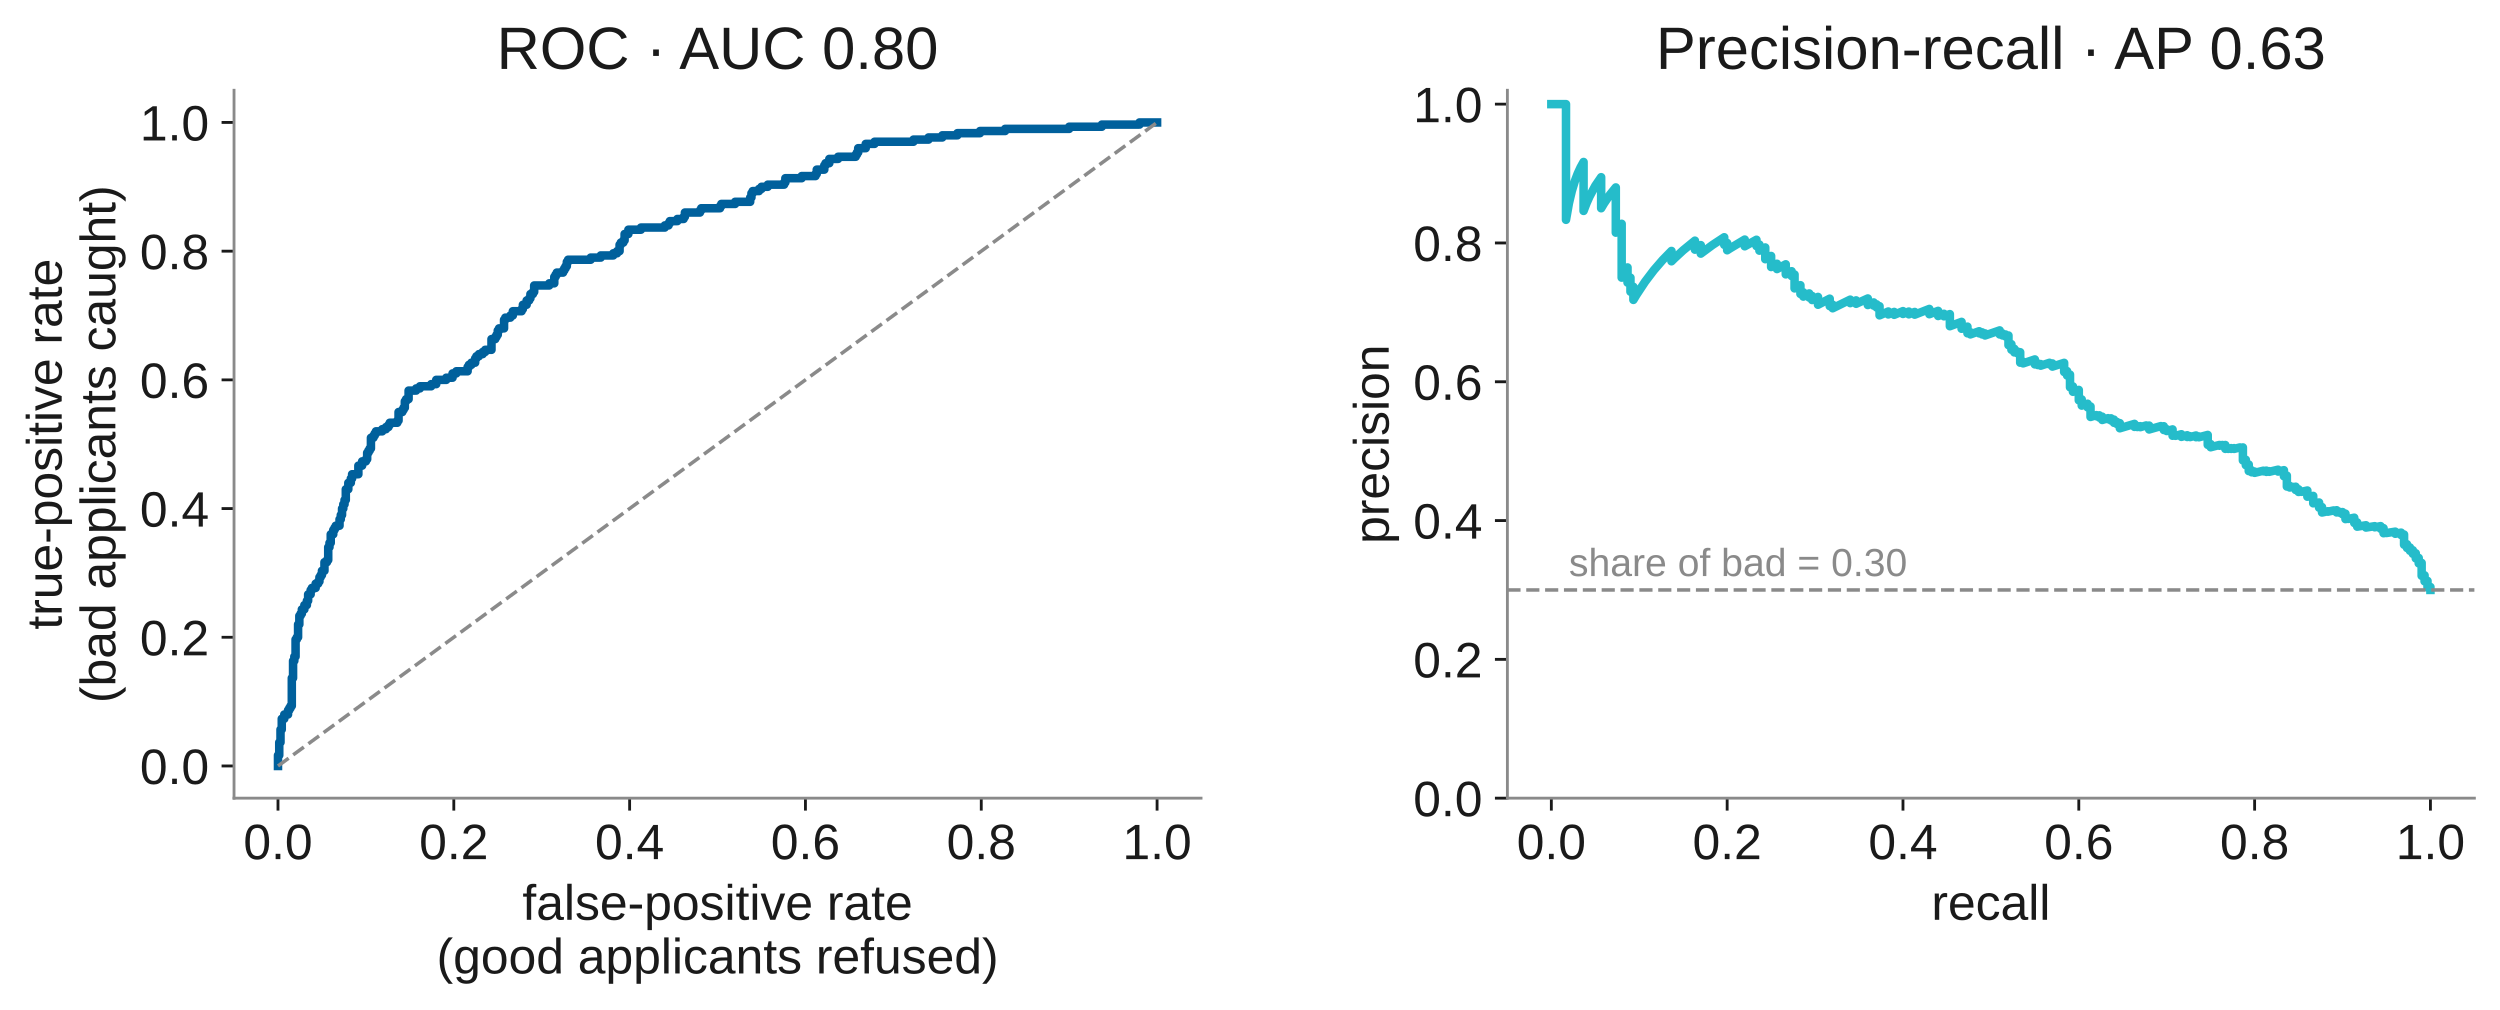
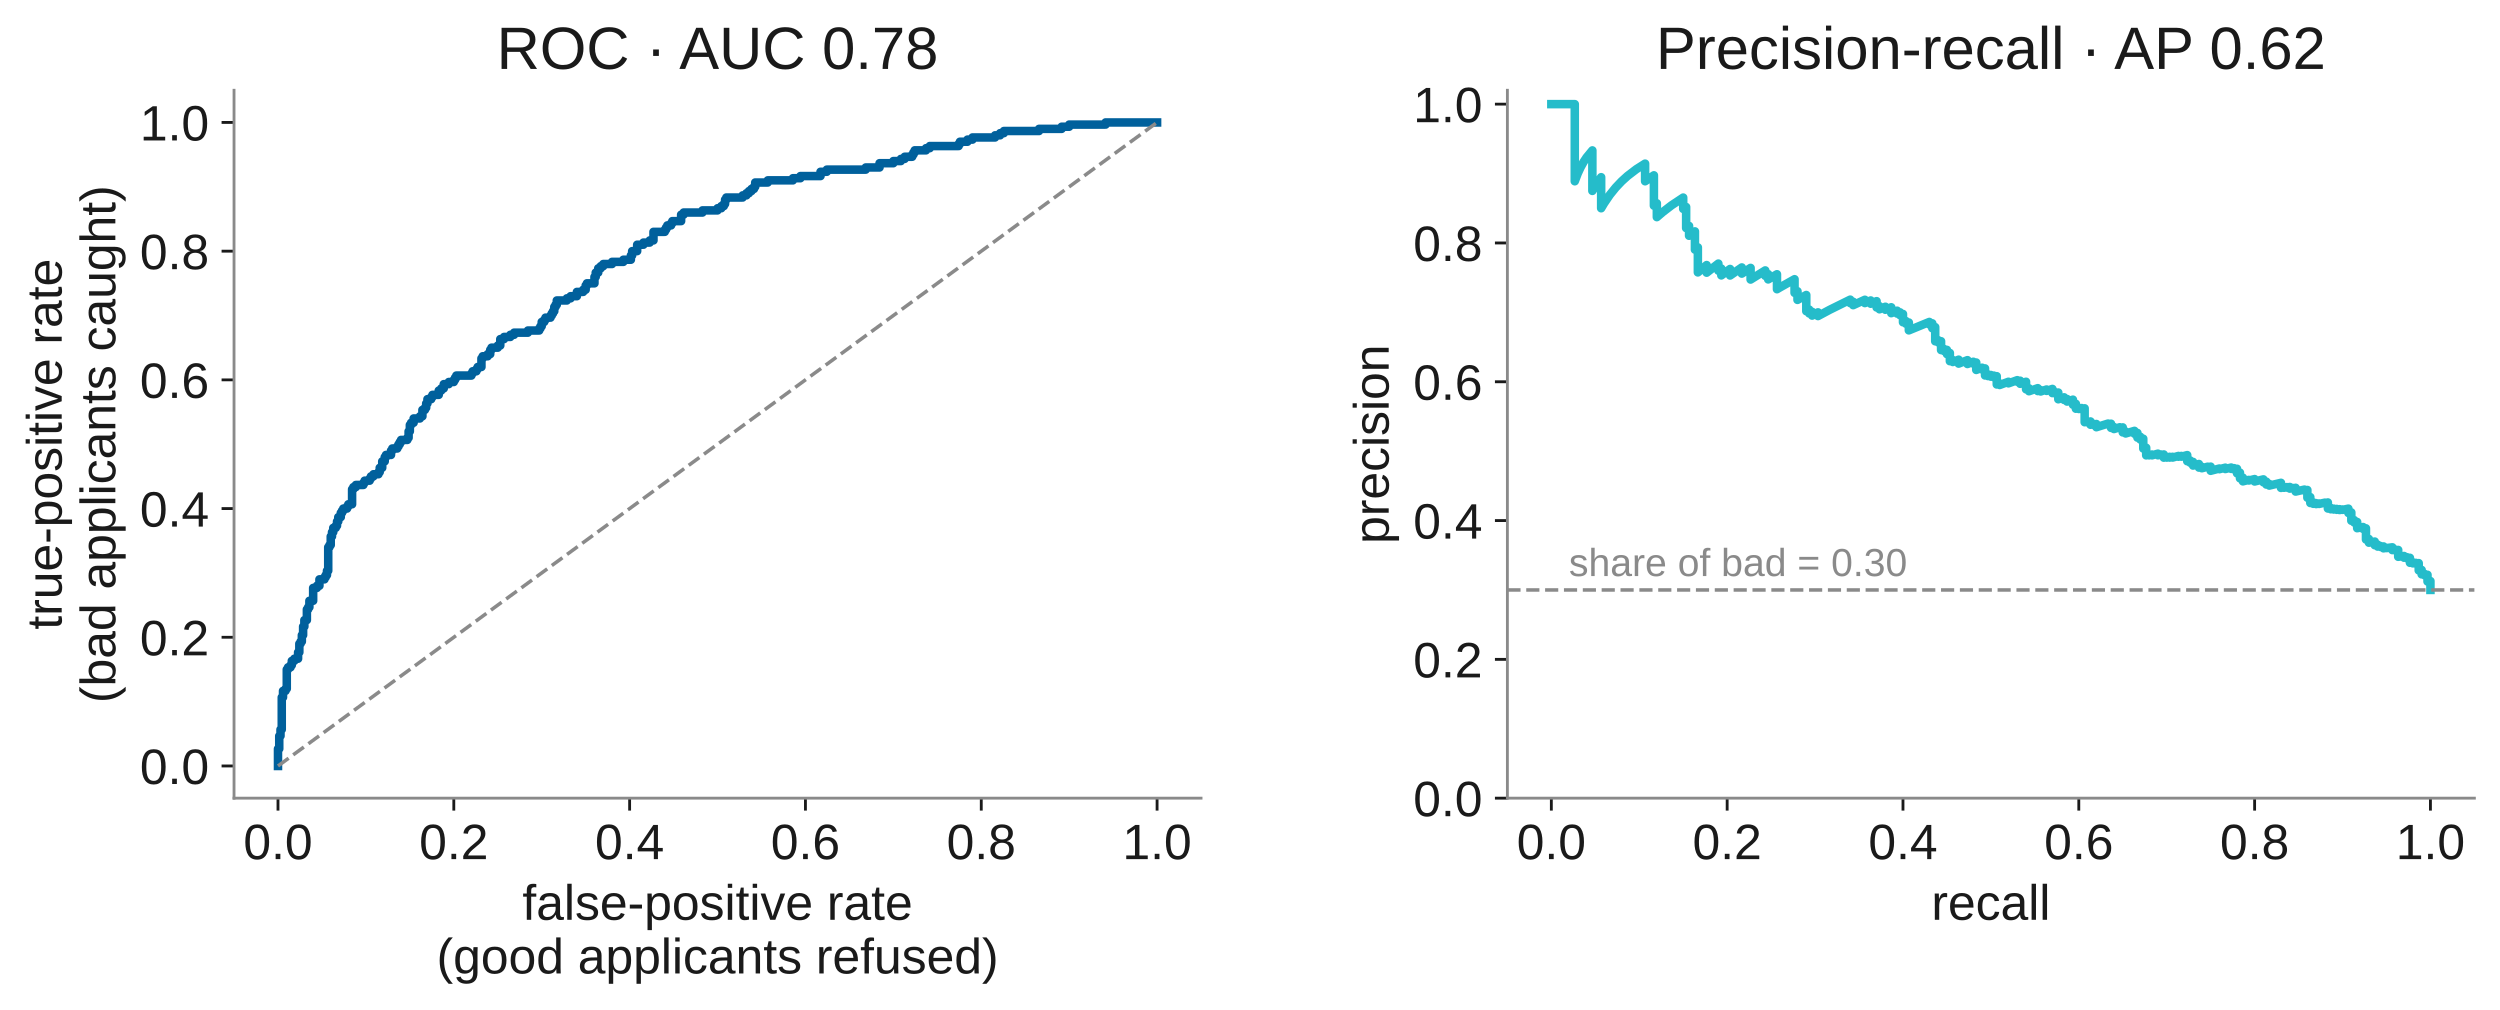
<svg xmlns="http://www.w3.org/2000/svg" xmlns:xlink="http://www.w3.org/1999/xlink" width="702.79pt" height="283.756pt" viewBox="0 0 702.79 283.756" version="1.1">
  <defs>
    <style type="text/css">*{stroke-linejoin: round; stroke-linecap: butt}</style>
  </defs>
  <g id="figure_1">
    <g id="patch_1">
      <path d="M 0 283.756  L 702.79 283.756  L 702.79 0  L 0 0  L 0 283.756  z " style="fill: none" />
    </g>
    <g id="axes_1">
      <g id="patch_2">
        <path d="M 65.79 224.375  L 337.63 224.375  L 337.63 25.375  L 65.79 25.375  L 65.79 224.375  z " style="fill: none" />
      </g>
      <g id="matplotlib.axis_1">
        <g id="xtick_1">
          <g id="line2d_1">
            <defs>
-               <path id="md80d0d4feb" d="M 0 0  L 0 3.5  " style="stroke: #1a1a1a; stroke-width: 0.8" />
+               <path id="m5f976fdb41" d="M 0 0  L 0 3.5  " style="stroke: #1a1a1a; stroke-width: 0.8" />
            </defs>
            <g>
-               <use xlink:href="#md80d0d4feb" x="78.147" y="224.375" style="fill: #1a1a1a; stroke: #1a1a1a; stroke-width: 0.8" />
+               <use xlink:href="#m5f976fdb41" x="78.147" y="224.375" style="fill: #1a1a1a; stroke: #1a1a1a; stroke-width: 0.8" />
            </g>
          </g>
          <g id="text_1">
            <text style="fill: #1a1a1a; font: 14px 'Arimo', 'Liberation Sans', 'Arial', 'DejaVu Sans', sans-serif; text-anchor: middle" x="78.147" y="241.52" transform="rotate(-0 78.14674 241.5204)">0.0</text>
          </g>
        </g>
        <g id="xtick_2">
          <g id="line2d_2">
            <g>
-               <use xlink:href="#md80d0d4feb" x="127.572" y="224.375" style="fill: #1a1a1a; stroke: #1a1a1a; stroke-width: 0.8" />
+               <use xlink:href="#m5f976fdb41" x="127.572" y="224.375" style="fill: #1a1a1a; stroke: #1a1a1a; stroke-width: 0.8" />
            </g>
          </g>
          <g id="text_2">
            <text style="fill: #1a1a1a; font: 14px 'Arimo', 'Liberation Sans', 'Arial', 'DejaVu Sans', sans-serif; text-anchor: middle" x="127.572" y="241.52" transform="rotate(-0 127.5722 241.5204)">0.2</text>
          </g>
        </g>
        <g id="xtick_3">
          <g id="line2d_3">
            <g>
-               <use xlink:href="#md80d0d4feb" x="176.998" y="224.375" style="fill: #1a1a1a; stroke: #1a1a1a; stroke-width: 0.8" />
+               <use xlink:href="#m5f976fdb41" x="176.998" y="224.375" style="fill: #1a1a1a; stroke: #1a1a1a; stroke-width: 0.8" />
            </g>
          </g>
          <g id="text_3">
            <text style="fill: #1a1a1a; font: 14px 'Arimo', 'Liberation Sans', 'Arial', 'DejaVu Sans', sans-serif; text-anchor: middle" x="176.998" y="241.52" transform="rotate(-0 176.9976 241.5204)">0.4</text>
          </g>
        </g>
        <g id="xtick_4">
          <g id="line2d_4">
            <g>
-               <use xlink:href="#md80d0d4feb" x="226.423" y="224.375" style="fill: #1a1a1a; stroke: #1a1a1a; stroke-width: 0.8" />
+               <use xlink:href="#m5f976fdb41" x="226.423" y="224.375" style="fill: #1a1a1a; stroke: #1a1a1a; stroke-width: 0.8" />
            </g>
          </g>
          <g id="text_4">
            <text style="fill: #1a1a1a; font: 14px 'Arimo', 'Liberation Sans', 'Arial', 'DejaVu Sans', sans-serif; text-anchor: middle" x="226.423" y="241.52" transform="rotate(-0 226.4231 241.5204)">0.6</text>
          </g>
        </g>
        <g id="xtick_5">
          <g id="line2d_5">
            <g>
-               <use xlink:href="#md80d0d4feb" x="275.849" y="224.375" style="fill: #1a1a1a; stroke: #1a1a1a; stroke-width: 0.8" />
+               <use xlink:href="#m5f976fdb41" x="275.849" y="224.375" style="fill: #1a1a1a; stroke: #1a1a1a; stroke-width: 0.8" />
            </g>
          </g>
          <g id="text_5">
            <text style="fill: #1a1a1a; font: 14px 'Arimo', 'Liberation Sans', 'Arial', 'DejaVu Sans', sans-serif; text-anchor: middle" x="275.849" y="241.52" transform="rotate(-0 275.8486 241.5204)">0.8</text>
          </g>
        </g>
        <g id="xtick_6">
          <g id="line2d_6">
            <g>
-               <use xlink:href="#md80d0d4feb" x="325.274" y="224.375" style="fill: #1a1a1a; stroke: #1a1a1a; stroke-width: 0.8" />
+               <use xlink:href="#m5f976fdb41" x="325.274" y="224.375" style="fill: #1a1a1a; stroke: #1a1a1a; stroke-width: 0.8" />
            </g>
          </g>
          <g id="text_6">
            <text style="fill: #1a1a1a; font: 14px 'Arimo', 'Liberation Sans', 'Arial', 'DejaVu Sans', sans-serif; text-anchor: middle" x="325.274" y="241.52" transform="rotate(-0 325.274 241.5204)">1.0</text>
          </g>
        </g>
        <g id="text_7">
          <text style="fill: #1a1a1a; font: 14px 'Arimo', 'Liberation Sans', 'Arial', 'DejaVu Sans', sans-serif" transform="translate(146.8555 258.571)">false-positive rate</text>
          <text style="fill: #1a1a1a; font: 14px 'Arimo', 'Liberation Sans', 'Arial', 'DejaVu Sans', sans-serif" transform="translate(122.7241 273.6508)">(good applicants refused)</text>
        </g>
      </g>
      <g id="matplotlib.axis_2">
        <g id="ytick_1">
          <g id="line2d_7">
            <defs>
-               <path id="ma7554ce405" d="M 0 0  L -3.5 0  " style="stroke: #1a1a1a; stroke-width: 0.8" />
+               <path id="m6bce57f4d6" d="M 0 0  L -3.5 0  " style="stroke: #1a1a1a; stroke-width: 0.8" />
            </defs>
            <g>
-               <use xlink:href="#ma7554ce405" x="65.79" y="215.329" style="fill: #1a1a1a; stroke: #1a1a1a; stroke-width: 0.8" />
+               <use xlink:href="#m6bce57f4d6" x="65.79" y="215.329" style="fill: #1a1a1a; stroke: #1a1a1a; stroke-width: 0.8" />
            </g>
          </g>
          <g id="text_8">
            <text style="fill: #1a1a1a; font: 14px 'Arimo', 'Liberation Sans', 'Arial', 'DejaVu Sans', sans-serif; text-anchor: end" x="58.79" y="220.402" transform="rotate(-0 58.79037 220.4021)">0.0</text>
          </g>
        </g>
        <g id="ytick_2">
          <g id="line2d_8">
            <g>
-               <use xlink:href="#ma7554ce405" x="65.79" y="179.147" style="fill: #1a1a1a; stroke: #1a1a1a; stroke-width: 0.8" />
+               <use xlink:href="#m6bce57f4d6" x="65.79" y="179.147" style="fill: #1a1a1a; stroke: #1a1a1a; stroke-width: 0.8" />
            </g>
          </g>
          <g id="text_9">
            <text style="fill: #1a1a1a; font: 14px 'Arimo', 'Liberation Sans', 'Arial', 'DejaVu Sans', sans-serif; text-anchor: end" x="58.79" y="184.22" transform="rotate(-0 58.79037 184.2203)">0.2</text>
          </g>
        </g>
        <g id="ytick_3">
          <g id="line2d_9">
            <g>
-               <use xlink:href="#ma7554ce405" x="65.79" y="142.966" style="fill: #1a1a1a; stroke: #1a1a1a; stroke-width: 0.8" />
+               <use xlink:href="#m6bce57f4d6" x="65.79" y="142.966" style="fill: #1a1a1a; stroke: #1a1a1a; stroke-width: 0.8" />
            </g>
          </g>
          <g id="text_10">
            <text style="fill: #1a1a1a; font: 14px 'Arimo', 'Liberation Sans', 'Arial', 'DejaVu Sans', sans-serif; text-anchor: end" x="58.79" y="148.038" transform="rotate(-0 58.79037 148.0385)">0.4</text>
          </g>
        </g>
        <g id="ytick_4">
          <g id="line2d_10">
            <g>
-               <use xlink:href="#ma7554ce405" x="65.79" y="106.784" style="fill: #1a1a1a; stroke: #1a1a1a; stroke-width: 0.8" />
+               <use xlink:href="#m6bce57f4d6" x="65.79" y="106.784" style="fill: #1a1a1a; stroke: #1a1a1a; stroke-width: 0.8" />
            </g>
          </g>
          <g id="text_11">
            <text style="fill: #1a1a1a; font: 14px 'Arimo', 'Liberation Sans', 'Arial', 'DejaVu Sans', sans-serif; text-anchor: end" x="58.79" y="111.857" transform="rotate(-0 58.79037 111.8567)">0.6</text>
          </g>
        </g>
        <g id="ytick_5">
          <g id="line2d_11">
            <g>
-               <use xlink:href="#ma7554ce405" x="65.79" y="70.602" style="fill: #1a1a1a; stroke: #1a1a1a; stroke-width: 0.8" />
+               <use xlink:href="#m6bce57f4d6" x="65.79" y="70.602" style="fill: #1a1a1a; stroke: #1a1a1a; stroke-width: 0.8" />
            </g>
          </g>
          <g id="text_12">
            <text style="fill: #1a1a1a; font: 14px 'Arimo', 'Liberation Sans', 'Arial', 'DejaVu Sans', sans-serif; text-anchor: end" x="58.79" y="75.675" transform="rotate(-0 58.79037 75.67484)">0.8</text>
          </g>
        </g>
        <g id="ytick_6">
          <g id="line2d_12">
            <g>
-               <use xlink:href="#ma7554ce405" x="65.79" y="34.42" style="fill: #1a1a1a; stroke: #1a1a1a; stroke-width: 0.8" />
+               <use xlink:href="#m6bce57f4d6" x="65.79" y="34.42" style="fill: #1a1a1a; stroke: #1a1a1a; stroke-width: 0.8" />
            </g>
          </g>
          <g id="text_13">
            <text style="fill: #1a1a1a; font: 14px 'Arimo', 'Liberation Sans', 'Arial', 'DejaVu Sans', sans-serif; text-anchor: end" x="58.79" y="39.493" transform="rotate(-0 58.79037 39.49302)">1.0</text>
          </g>
        </g>
        <g id="text_14">
          <text style="fill: #1a1a1a; font: 14px 'Arimo', 'Liberation Sans', 'Arial', 'DejaVu Sans', sans-serif" transform="translate(17.34562 177.0051) rotate(-90)">true-positive rate</text>
          <text style="fill: #1a1a1a; font: 14px 'Arimo', 'Liberation Sans', 'Arial', 'DejaVu Sans', sans-serif" transform="translate(32.42538 197.6376) rotate(-90)">(bad applicants caught)</text>
        </g>
      </g>
      <g id="line2d_13">
-         <path d="M 78.147 215.329  L 78.147 212.314  L 78.5 212.314  L 78.5 208.696  L 78.853 208.696  L 78.853 205.078  L 79.206 205.078  L 79.206 202.063  L 79.912 202.063  L 79.912 200.857  L 80.971 200.857  L 80.971 199.651  L 81.324 199.651  L 81.324 199.047  L 81.677 199.047  L 81.677 198.444  L 82.03 198.444  L 82.03 190.605  L 82.383 190.605  L 82.383 185.781  L 82.736 185.781  L 82.736 184.575  L 83.089 184.575  L 83.089 179.751  L 83.442 179.751  L 83.442 179.147  L 83.795 179.147  L 83.795 175.529  L 84.148 175.529  L 84.148 173.117  L 84.501 173.117  L 84.501 172.514  L 84.854 172.514  L 84.854 171.308  L 85.561 171.308  L 85.561 170.102  L 86.267 170.102  L 86.267 168.896  L 86.62 168.896  L 86.62 167.087  L 87.326 167.087  L 87.326 165.881  L 87.679 165.881  L 87.679 165.278  L 88.738 165.278  L 88.738 164.072  L 89.444 164.072  L 89.444 163.469  L 89.797 163.469  L 89.797 162.263  L 90.15 162.263  L 90.15 161.66  L 90.503 161.66  L 90.503 160.454  L 91.209 160.454  L 91.209 158.041  L 91.915 158.041  L 91.915 157.438  L 92.268 157.438  L 92.268 153.82  L 92.621 153.82  L 92.621 152.614  L 92.974 152.614  L 92.974 150.202  L 93.68 150.202  L 93.68 148.996  L 94.033 148.996  L 94.033 148.393  L 94.387 148.393  L 94.387 147.79  L 95.446 147.79  L 95.446 145.981  L 95.799 145.981  L 95.799 144.775  L 96.152 144.775  L 96.152 142.966  L 96.505 142.966  L 96.505 141.76  L 96.858 141.76  L 96.858 140.554  L 97.211 140.554  L 97.211 137.538  L 97.917 137.538  L 97.917 135.729  L 98.623 135.729  L 98.623 134.523  L 98.976 134.523  L 98.976 133.317  L 100.741 133.317  L 100.741 130.905  L 101.8 130.905  L 101.8 129.699  L 102.859 129.699  L 102.859 129.096  L 103.213 129.096  L 103.213 127.287  L 103.566 127.287  L 103.566 126.684  L 103.919 126.684  L 103.919 126.081  L 104.272 126.081  L 104.272 123.066  L 104.978 123.066  L 104.978 122.463  L 105.331 122.463  L 105.331 121.86  L 105.684 121.86  L 105.684 121.257  L 107.449 121.257  L 107.449 120.654  L 108.508 120.654  L 108.508 120.051  L 109.214 120.051  L 109.214 119.447  L 109.567 119.447  L 109.567 118.844  L 111.685 118.844  L 111.685 118.241  L 112.038 118.241  L 112.038 115.829  L 113.098 115.829  L 113.098 115.226  L 113.451 115.226  L 113.451 114.623  L 113.804 114.623  L 113.804 112.814  L 114.157 112.814  L 114.157 112.211  L 114.863 112.211  L 114.863 109.799  L 116.981 109.799  L 116.981 109.196  L 118.04 109.196  L 118.04 108.593  L 121.217 108.593  L 121.217 107.99  L 122.63 107.99  L 122.63 106.784  L 125.454 106.784  L 125.454 106.181  L 127.219 106.181  L 127.219 104.975  L 128.278 104.975  L 128.278 104.372  L 131.456 104.372  L 131.456 103.166  L 131.809 103.166  L 131.809 102.563  L 132.515 102.563  L 132.515 101.96  L 133.574 101.96  L 133.574 100.754  L 133.927 100.754  L 133.927 100.151  L 134.633 100.151  L 134.633 99.547  L 135.692 99.547  L 135.692 98.944  L 136.398 98.944  L 136.398 98.341  L 138.163 98.341  L 138.163 95.326  L 139.222 95.326  L 139.222 94.723  L 139.576 94.723  L 139.576 94.12  L 139.929 94.12  L 139.929 92.914  L 140.282 92.914  L 140.282 92.311  L 141.694 92.311  L 141.694 89.899  L 142.047 89.899  L 142.047 89.296  L 143.459 89.296  L 143.459 88.693  L 144.165 88.693  L 144.165 87.487  L 146.636 87.487  L 146.636 86.884  L 146.989 86.884  L 146.989 85.678  L 148.048 85.678  L 148.048 84.472  L 148.755 84.472  L 148.755 83.869  L 149.108 83.869  L 149.108 82.663  L 149.814 82.663  L 149.814 82.06  L 150.167 82.06  L 150.167 80.251  L 154.403 80.251  L 154.403 79.647  L 155.815 79.647  L 155.815 77.838  L 156.168 77.838  L 156.168 77.235  L 156.521 77.235  L 156.521 76.632  L 158.287 76.632  L 158.287 76.029  L 158.64 76.029  L 158.64 75.426  L 158.993 75.426  L 158.993 74.823  L 159.346 74.823  L 159.346 73.617  L 159.699 73.617  L 159.699 73.014  L 166.053 73.014  L 166.053 72.411  L 168.878 72.411  L 168.878 71.808  L 172.408 71.808  L 172.408 71.205  L 173.467 71.205  L 173.467 70.602  L 174.173 70.602  L 174.173 68.793  L 174.526 68.793  L 174.526 68.19  L 175.232 68.19  L 175.232 67.587  L 175.585 67.587  L 175.585 65.778  L 176.645 65.778  L 176.645 64.572  L 180.175 64.572  L 180.175 63.969  L 186.883 63.969  L 186.883 63.366  L 187.942 63.366  L 187.942 62.763  L 188.295 62.763  L 188.295 62.16  L 190.413 62.16  L 190.413 61.557  L 192.178 61.557  L 192.178 60.954  L 192.531 60.954  L 192.531 59.747  L 196.768 59.747  L 196.768 59.144  L 197.121 59.144  L 197.121 58.541  L 202.416 58.541  L 202.416 57.938  L 202.769 57.938  L 202.769 57.335  L 206.653 57.335  L 206.653 56.732  L 210.889 56.732  L 210.889 55.526  L 211.242 55.526  L 211.242 54.32  L 211.595 54.32  L 211.595 53.717  L 213.361 53.717  L 213.361 53.114  L 214.067 53.114  L 214.067 52.511  L 215.832 52.511  L 215.832 51.908  L 220.421 51.908  L 220.421 51.305  L 220.774 51.305  L 220.774 50.099  L 225.364 50.099  L 225.364 49.496  L 229.247 49.496  L 229.247 48.893  L 229.6 48.893  L 229.6 47.687  L 231.719 47.687  L 231.719 46.481  L 232.072 46.481  L 232.072 45.878  L 233.131 45.878  L 233.131 44.672  L 235.602 44.672  L 235.602 44.069  L 240.545 44.069  L 240.545 43.466  L 240.898 43.466  L 240.898 42.863  L 241.251 42.863  L 241.251 41.657  L 243.369 41.657  L 243.369 40.451  L 245.84 40.451  L 245.84 39.847  L 256.784 39.847  L 256.784 39.244  L 261.021 39.244  L 261.021 38.641  L 264.904 38.641  L 264.904 38.038  L 269.141 38.038  L 269.141 37.435  L 275.496 37.435  L 275.496 36.832  L 282.556 36.832  L 282.556 36.229  L 300.561 36.229  L 300.561 35.626  L 309.74 35.626  L 309.74 35.023  L 320.331 35.023  L 320.331 34.42  L 325.274 34.42  L 325.274 34.42  " clip-path="url(#p75727b4515)" style="fill: none; stroke: #00609c; stroke-width: 2.4; stroke-linecap: square" />
+         <path d="M 78.147 215.329  L 78.147 210.505  L 78.5 210.505  L 78.5 206.887  L 78.853 206.887  L 78.853 205.078  L 79.206 205.078  L 79.206 196.032  L 79.559 196.032  L 79.559 194.223  L 80.265 194.223  L 80.265 193.62  L 80.618 193.62  L 80.618 188.193  L 80.971 188.193  L 80.971 187.59  L 81.677 187.59  L 81.677 186.987  L 82.03 186.987  L 82.03 185.781  L 82.736 185.781  L 82.736 185.178  L 83.795 185.178  L 83.795 183.369  L 84.148 183.369  L 84.148 180.957  L 84.501 180.957  L 84.501 180.354  L 84.854 180.354  L 84.854 178.544  L 85.208 178.544  L 85.208 176.132  L 85.561 176.132  L 85.561 174.323  L 86.267 174.323  L 86.267 171.308  L 86.62 171.308  L 86.62 170.705  L 86.973 170.705  L 86.973 168.896  L 88.032 168.896  L 88.032 165.278  L 89.091 165.278  L 89.091 164.675  L 89.797 164.675  L 89.797 162.866  L 91.209 162.866  L 91.209 162.263  L 91.562 162.263  L 91.562 161.66  L 91.915 161.66  L 91.915 160.454  L 92.268 160.454  L 92.268 153.82  L 92.621 153.82  L 92.621 153.217  L 92.974 153.217  L 92.974 150.805  L 93.327 150.805  L 93.327 149.599  L 93.68 149.599  L 93.68 148.393  L 94.387 148.393  L 94.387 147.79  L 94.74 147.79  L 94.74 146.584  L 95.093 146.584  L 95.093 145.378  L 95.799 145.378  L 95.799 144.172  L 96.152 144.172  L 96.152 143.569  L 96.505 143.569  L 96.505 142.966  L 97.564 142.966  L 97.564 142.363  L 97.917 142.363  L 97.917 141.76  L 98.976 141.76  L 98.976 137.538  L 99.329 137.538  L 99.329 136.935  L 100.035 136.935  L 100.035 136.332  L 102.153 136.332  L 102.153 135.729  L 102.506 135.729  L 102.506 135.126  L 103.919 135.126  L 103.919 134.523  L 104.272 134.523  L 104.272 133.92  L 104.978 133.92  L 104.978 133.317  L 106.39 133.317  L 106.39 132.714  L 106.743 132.714  L 106.743 131.508  L 107.449 131.508  L 107.449 129.699  L 108.155 129.699  L 108.155 128.493  L 108.508 128.493  L 108.508 127.89  L 109.92 127.89  L 109.92 126.684  L 110.273 126.684  L 110.273 126.081  L 111.685 126.081  L 111.685 125.478  L 112.038 125.478  L 112.038 124.875  L 112.392 124.875  L 112.392 124.272  L 112.745 124.272  L 112.745 123.669  L 114.51 123.669  L 114.51 123.066  L 114.863 123.066  L 114.863 121.257  L 115.216 121.257  L 115.216 119.447  L 115.569 119.447  L 115.569 118.844  L 116.275 118.844  L 116.275 117.638  L 118.04 117.638  L 118.04 117.035  L 118.746 117.035  L 118.746 115.226  L 119.452 115.226  L 119.452 114.623  L 119.805 114.623  L 119.805 113.417  L 120.158 113.417  L 120.158 112.211  L 121.217 112.211  L 121.217 111.608  L 121.571 111.608  L 121.571 111.005  L 123.336 111.005  L 123.336 109.799  L 124.042 109.799  L 124.042 109.196  L 124.748 109.196  L 124.748 107.99  L 126.16 107.99  L 126.16 107.387  L 127.572 107.387  L 127.572 106.784  L 127.925 106.784  L 127.925 106.181  L 128.278 106.181  L 128.278 105.578  L 132.515 105.578  L 132.515 104.975  L 132.868 104.975  L 132.868 104.372  L 133.927 104.372  L 133.927 103.769  L 134.28 103.769  L 134.28 103.166  L 135.339 103.166  L 135.339 100.754  L 135.692 100.754  L 135.692 100.151  L 137.104 100.151  L 137.104 99.547  L 137.81 99.547  L 137.81 98.341  L 138.163 98.341  L 138.163 97.738  L 139.929 97.738  L 139.929 97.135  L 140.635 97.135  L 140.635 95.326  L 141.694 95.326  L 141.694 94.723  L 143.459 94.723  L 143.459 94.12  L 144.518 94.12  L 144.518 93.517  L 148.401 93.517  L 148.401 92.914  L 151.579 92.914  L 151.579 92.311  L 151.932 92.311  L 151.932 91.708  L 152.285 91.708  L 152.285 90.502  L 152.991 90.502  L 152.991 89.899  L 153.344 89.899  L 153.344 89.296  L 154.756 89.296  L 154.756 88.693  L 155.109 88.693  L 155.109 88.09  L 155.462 88.09  L 155.462 87.487  L 155.815 87.487  L 155.815 86.281  L 156.168 86.281  L 156.168 85.678  L 156.521 85.678  L 156.521 84.472  L 159.346 84.472  L 159.346 83.869  L 160.405 83.869  L 160.405 83.266  L 162.17 83.266  L 162.17 82.06  L 163.935 82.06  L 163.935 81.457  L 164.641 81.457  L 164.641 80.251  L 164.994 80.251  L 164.994 79.647  L 167.113 79.647  L 167.113 77.838  L 167.466 77.838  L 167.466 76.632  L 168.172 76.632  L 168.172 75.426  L 168.878 75.426  L 168.878 74.823  L 169.584 74.823  L 169.584 74.22  L 172.055 74.22  L 172.055 73.617  L 175.232 73.617  L 175.232 73.014  L 177.351 73.014  L 177.351 71.808  L 177.704 71.808  L 177.704 70.602  L 179.116 70.602  L 179.116 68.793  L 180.881 68.793  L 180.881 68.19  L 182.646 68.19  L 182.646 67.587  L 183.705 67.587  L 183.705 65.175  L 186.883 65.175  L 186.883 64.572  L 187.236 64.572  L 187.236 63.969  L 187.589 63.969  L 187.589 63.366  L 188.648 63.366  L 188.648 62.763  L 189.001 62.763  L 189.001 62.16  L 191.472 62.16  L 191.472 60.351  L 192.178 60.351  L 192.178 59.747  L 197.474 59.747  L 197.474 59.144  L 201.71 59.144  L 201.71 58.541  L 202.769 58.541  L 202.769 57.938  L 203.476 57.938  L 203.476 57.335  L 203.829 57.335  L 203.829 56.129  L 204.182 56.129  L 204.182 55.526  L 208.771 55.526  L 208.771 54.923  L 209.83 54.923  L 209.83 54.32  L 210.536 54.32  L 210.536 53.717  L 211.242 53.717  L 211.242 53.114  L 211.949 53.114  L 211.949 52.511  L 212.302 52.511  L 212.302 51.305  L 215.832 51.305  L 215.832 50.702  L 222.893 50.702  L 222.893 50.099  L 225.011 50.099  L 225.011 49.496  L 230.66 49.496  L 230.66 48.29  L 232.425 48.29  L 232.425 47.687  L 243.369 47.687  L 243.369 47.084  L 247.252 47.084  L 247.252 45.878  L 251.136 45.878  L 251.136 45.275  L 253.254 45.275  L 253.254 44.672  L 254.313 44.672  L 254.313 44.069  L 256.431 44.069  L 256.431 43.466  L 256.784 43.466  L 256.784 42.863  L 257.137 42.863  L 257.137 42.26  L 260.315 42.26  L 260.315 41.657  L 261.374 41.657  L 261.374 41.054  L 269.494 41.054  L 269.494 40.451  L 269.847 40.451  L 269.847 39.847  L 271.965 39.847  L 271.965 39.244  L 273.377 39.244  L 273.377 38.641  L 279.732 38.641  L 279.732 38.038  L 281.144 38.038  L 281.144 37.435  L 282.203 37.435  L 282.203 36.832  L 292.088 36.832  L 292.088 36.229  L 298.443 36.229  L 298.443 35.626  L 300.561 35.626  L 300.561 35.023  L 310.799 35.023  L 310.799 34.42  L 325.274 34.42  L 325.274 34.42  " clip-path="url(#pf096101667)" style="fill: none; stroke: #00609c; stroke-width: 2.4; stroke-linecap: square" />
      </g>
      <g id="line2d_14">
-         <path d="M 78.147 215.329  L 325.274 34.42  " clip-path="url(#p75727b4515)" style="fill: none; stroke-dasharray: 3.7,1.6; stroke-dashoffset: 0; stroke: #8a8a8a" />
+         <path d="M 78.147 215.329  L 325.274 34.42  " clip-path="url(#pf096101667)" style="fill: none; stroke-dasharray: 3.7,1.6; stroke-dashoffset: 0; stroke: #8a8a8a" />
      </g>
      <g id="patch_3">
        <path d="M 65.79 224.375  L 65.79 25.375  " style="fill: none; stroke: #8a8a8a; stroke-width: 0.8; stroke-linejoin: miter; stroke-linecap: square" />
      </g>
      <g id="patch_4">
        <path d="M 65.79 224.375  L 337.63 224.375  " style="fill: none; stroke: #8a8a8a; stroke-width: 0.8; stroke-linejoin: miter; stroke-linecap: square" />
      </g>
      <g id="text_15">
-         <text style="fill: #1a1a1a; font: 16.8px 'Arimo', 'Liberation Sans', 'Arial', 'DejaVu Sans', sans-serif; text-anchor: middle" x="201.71" y="19.375" transform="rotate(-0 201.7104 19.37475)">ROC · AUC 0.80</text>
+         <text style="fill: #1a1a1a; font: 16.8px 'Arimo', 'Liberation Sans', 'Arial', 'DejaVu Sans', sans-serif; text-anchor: middle" x="201.71" y="19.375" transform="rotate(-0 201.7104 19.37475)">ROC · AUC 0.78</text>
      </g>
    </g>
    <g id="axes_2">
      <g id="patch_5">
        <path d="M 423.75 224.375  L 695.59 224.375  L 695.59 25.375  L 423.75 25.375  L 423.75 224.375  z " style="fill: none" />
      </g>
      <g id="matplotlib.axis_3">
        <g id="xtick_7">
          <g id="line2d_15">
            <g>
-               <use xlink:href="#md80d0d4feb" x="436.107" y="224.375" style="fill: #1a1a1a; stroke: #1a1a1a; stroke-width: 0.8" />
+               <use xlink:href="#m5f976fdb41" x="436.107" y="224.375" style="fill: #1a1a1a; stroke: #1a1a1a; stroke-width: 0.8" />
            </g>
          </g>
          <g id="text_16">
            <text style="fill: #1a1a1a; font: 14px 'Arimo', 'Liberation Sans', 'Arial', 'DejaVu Sans', sans-serif; text-anchor: middle" x="436.107" y="241.52" transform="rotate(-0 436.1067 241.5204)">0.0</text>
          </g>
        </g>
        <g id="xtick_8">
          <g id="line2d_16">
            <g>
-               <use xlink:href="#md80d0d4feb" x="485.532" y="224.375" style="fill: #1a1a1a; stroke: #1a1a1a; stroke-width: 0.8" />
+               <use xlink:href="#m5f976fdb41" x="485.532" y="224.375" style="fill: #1a1a1a; stroke: #1a1a1a; stroke-width: 0.8" />
            </g>
          </g>
          <g id="text_17">
            <text style="fill: #1a1a1a; font: 14px 'Arimo', 'Liberation Sans', 'Arial', 'DejaVu Sans', sans-serif; text-anchor: middle" x="485.532" y="241.52" transform="rotate(-0 485.5322 241.5204)">0.2</text>
          </g>
        </g>
        <g id="xtick_9">
          <g id="line2d_17">
            <g>
-               <use xlink:href="#md80d0d4feb" x="534.958" y="224.375" style="fill: #1a1a1a; stroke: #1a1a1a; stroke-width: 0.8" />
+               <use xlink:href="#m5f976fdb41" x="534.958" y="224.375" style="fill: #1a1a1a; stroke: #1a1a1a; stroke-width: 0.8" />
            </g>
          </g>
          <g id="text_18">
            <text style="fill: #1a1a1a; font: 14px 'Arimo', 'Liberation Sans', 'Arial', 'DejaVu Sans', sans-serif; text-anchor: middle" x="534.958" y="241.52" transform="rotate(-0 534.9576 241.5204)">0.4</text>
          </g>
        </g>
        <g id="xtick_10">
          <g id="line2d_18">
            <g>
-               <use xlink:href="#md80d0d4feb" x="584.383" y="224.375" style="fill: #1a1a1a; stroke: #1a1a1a; stroke-width: 0.8" />
+               <use xlink:href="#m5f976fdb41" x="584.383" y="224.375" style="fill: #1a1a1a; stroke: #1a1a1a; stroke-width: 0.8" />
            </g>
          </g>
          <g id="text_19">
            <text style="fill: #1a1a1a; font: 14px 'Arimo', 'Liberation Sans', 'Arial', 'DejaVu Sans', sans-serif; text-anchor: middle" x="584.383" y="241.52" transform="rotate(-0 584.3831 241.5204)">0.6</text>
          </g>
        </g>
        <g id="xtick_11">
          <g id="line2d_19">
            <g>
-               <use xlink:href="#md80d0d4feb" x="633.809" y="224.375" style="fill: #1a1a1a; stroke: #1a1a1a; stroke-width: 0.8" />
+               <use xlink:href="#m5f976fdb41" x="633.809" y="224.375" style="fill: #1a1a1a; stroke: #1a1a1a; stroke-width: 0.8" />
            </g>
          </g>
          <g id="text_20">
            <text style="fill: #1a1a1a; font: 14px 'Arimo', 'Liberation Sans', 'Arial', 'DejaVu Sans', sans-serif; text-anchor: middle" x="633.809" y="241.52" transform="rotate(-0 633.8086 241.5204)">0.8</text>
          </g>
        </g>
        <g id="xtick_12">
          <g id="line2d_20">
            <g>
-               <use xlink:href="#md80d0d4feb" x="683.234" y="224.375" style="fill: #1a1a1a; stroke: #1a1a1a; stroke-width: 0.8" />
+               <use xlink:href="#m5f976fdb41" x="683.234" y="224.375" style="fill: #1a1a1a; stroke: #1a1a1a; stroke-width: 0.8" />
            </g>
          </g>
          <g id="text_21">
            <text style="fill: #1a1a1a; font: 14px 'Arimo', 'Liberation Sans', 'Arial', 'DejaVu Sans', sans-serif; text-anchor: middle" x="683.234" y="241.52" transform="rotate(-0 683.234 241.5204)">1.0</text>
          </g>
        </g>
        <g id="text_22">
          <text style="fill: #1a1a1a; font: 14px 'Arimo', 'Liberation Sans', 'Arial', 'DejaVu Sans', sans-serif; text-anchor: middle" x="559.67" y="258.571" transform="rotate(-0 559.6704 258.571)">recall</text>
        </g>
      </g>
      <g id="matplotlib.axis_4">
        <g id="ytick_7">
          <g id="line2d_21">
            <g>
-               <use xlink:href="#ma7554ce405" x="423.75" y="224.375" style="fill: #1a1a1a; stroke: #1a1a1a; stroke-width: 0.8" />
+               <use xlink:href="#m6bce57f4d6" x="423.75" y="224.375" style="fill: #1a1a1a; stroke: #1a1a1a; stroke-width: 0.8" />
            </g>
          </g>
          <g id="text_23">
            <text style="fill: #1a1a1a; font: 14px 'Arimo', 'Liberation Sans', 'Arial', 'DejaVu Sans', sans-serif; text-anchor: end" x="416.75" y="229.448" transform="rotate(-0 416.7504 229.4476)">0.0</text>
          </g>
        </g>
        <g id="ytick_8">
          <g id="line2d_22">
            <g>
-               <use xlink:href="#ma7554ce405" x="423.75" y="185.355" style="fill: #1a1a1a; stroke: #1a1a1a; stroke-width: 0.8" />
+               <use xlink:href="#m6bce57f4d6" x="423.75" y="185.355" style="fill: #1a1a1a; stroke: #1a1a1a; stroke-width: 0.8" />
            </g>
          </g>
          <g id="text_24">
            <text style="fill: #1a1a1a; font: 14px 'Arimo', 'Liberation Sans', 'Arial', 'DejaVu Sans', sans-serif; text-anchor: end" x="416.75" y="190.428" transform="rotate(-0 416.7504 190.428)">0.2</text>
          </g>
        </g>
        <g id="ytick_9">
          <g id="line2d_23">
            <g>
-               <use xlink:href="#ma7554ce405" x="423.75" y="146.336" style="fill: #1a1a1a; stroke: #1a1a1a; stroke-width: 0.8" />
+               <use xlink:href="#m6bce57f4d6" x="423.75" y="146.336" style="fill: #1a1a1a; stroke: #1a1a1a; stroke-width: 0.8" />
            </g>
          </g>
          <g id="text_25">
            <text style="fill: #1a1a1a; font: 14px 'Arimo', 'Liberation Sans', 'Arial', 'DejaVu Sans', sans-serif; text-anchor: end" x="416.75" y="151.408" transform="rotate(-0 416.7504 151.4083)">0.4</text>
          </g>
        </g>
        <g id="ytick_10">
          <g id="line2d_24">
            <g>
-               <use xlink:href="#ma7554ce405" x="423.75" y="107.316" style="fill: #1a1a1a; stroke: #1a1a1a; stroke-width: 0.8" />
+               <use xlink:href="#m6bce57f4d6" x="423.75" y="107.316" style="fill: #1a1a1a; stroke: #1a1a1a; stroke-width: 0.8" />
            </g>
          </g>
          <g id="text_26">
            <text style="fill: #1a1a1a; font: 14px 'Arimo', 'Liberation Sans', 'Arial', 'DejaVu Sans', sans-serif; text-anchor: end" x="416.75" y="112.389" transform="rotate(-0 416.7504 112.3887)">0.6</text>
          </g>
        </g>
        <g id="ytick_11">
          <g id="line2d_25">
            <g>
-               <use xlink:href="#ma7554ce405" x="423.75" y="68.296" style="fill: #1a1a1a; stroke: #1a1a1a; stroke-width: 0.8" />
+               <use xlink:href="#m6bce57f4d6" x="423.75" y="68.296" style="fill: #1a1a1a; stroke: #1a1a1a; stroke-width: 0.8" />
            </g>
          </g>
          <g id="text_27">
            <text style="fill: #1a1a1a; font: 14px 'Arimo', 'Liberation Sans', 'Arial', 'DejaVu Sans', sans-serif; text-anchor: end" x="416.75" y="73.369" transform="rotate(-0 416.7504 73.36913)">0.8</text>
          </g>
        </g>
        <g id="ytick_12">
          <g id="line2d_26">
            <g>
-               <use xlink:href="#ma7554ce405" x="423.75" y="29.277" style="fill: #1a1a1a; stroke: #1a1a1a; stroke-width: 0.8" />
+               <use xlink:href="#m6bce57f4d6" x="423.75" y="29.277" style="fill: #1a1a1a; stroke: #1a1a1a; stroke-width: 0.8" />
            </g>
          </g>
          <g id="text_28">
            <text style="fill: #1a1a1a; font: 14px 'Arimo', 'Liberation Sans', 'Arial', 'DejaVu Sans', sans-serif; text-anchor: end" x="416.75" y="34.35" transform="rotate(-0 416.7504 34.34952)">1.0</text>
          </g>
        </g>
        <g id="text_29">
          <text style="fill: #1a1a1a; font: 14px 'Arimo', 'Liberation Sans', 'Arial', 'DejaVu Sans', sans-serif; text-anchor: middle" x="390.385" y="124.875" transform="rotate(-90 390.3854 124.8748)">precision</text>
        </g>
      </g>
      <g id="line2d_27">
-         <path d="M 683.234 165.845  L 683.234 165.014  L 682.41 165.152  L 682.41 165.092  L 682.41 163.292  L 681.586 163.432  L 681.586 163.368  L 681.586 161.725  L 680.763 161.868  L 680.763 161.8  L 680.763 158.228  L 679.939 158.376  L 679.939 158.3  L 679.939 156.832  L 679.115 156.981  L 679.115 156.902  L 679.115 155.53  L 678.291 155.682  L 678.291 155.599  L 678.291 154.68  L 677.468 154.833  L 677.468 154.748  L 677.468 153.889  L 676.644 154.043  L 676.644 153.956  L 676.644 152.985  L 675.82 153.141  L 675.82 153.051  L 675.82 150.258  L 674.996 150.416  L 674.996 150.319  L 674.996 149.733  L 673.349 150.052  L 673.349 149.953  L 673.349 149.457  L 670.878 149.84  L 670.878 149.74  L 670.054 149.902  L 670.054 149.802  L 670.054 148.474  L 669.23 148.637  L 669.23 148.533  L 669.23 147.903  L 667.583 148.232  L 667.583 148.126  L 667.583 147.914  L 665.111 148.306  L 665.111 147.66  L 662.64 148.056  L 662.64 146.843  L 661.816 147.013  L 661.816 146.901  L 661.816 145.53  L 660.169 145.874  L 660.169 145.757  L 659.345 145.93  L 659.345 144.388  L 658.521 144.562  L 658.521 143.953  L 657.698 144.128  L 657.698 143.882  L 656.874 144.058  L 656.874 143.436  L 656.05 143.613  L 656.05 143.488  L 654.402 143.844  L 654.402 143.718  L 652.755 144.076  L 652.755 142.539  L 651.931 142.72  L 651.931 141.26  L 651.107 141.442  L 651.107 141.307  L 650.284 141.49  L 650.284 139.407  L 649.46 139.592  L 649.46 139.45  L 648.636 139.635  L 648.636 137.888  L 646.989 138.263  L 646.989 138.114  L 646.165 138.302  L 646.165 137.551  L 645.341 137.74  L 645.341 136.822  L 644.517 137.012  L 644.517 136.857  L 643.694 137.048  L 643.694 136.581  L 642.87 136.773  L 642.87 133.69  L 642.046 133.884  L 642.046 132.173  L 640.399 132.564  L 640.399 132.038  L 637.927 132.63  L 637.927 132.454  L 637.104 132.652  L 637.104 132.298  L 636.28 132.497  L 636.28 132.319  L 633.809 132.923  L 633.809 132.564  L 632.985 132.767  L 632.985 132.224  L 632.161 132.428  L 632.161 130.57  L 631.337 130.775  L 631.337 129.234  L 630.514 129.44  L 630.514 125.781  L 629.69 125.988  L 629.69 125.777  L 628.042 126.194  L 628.042 125.981  L 627.218 126.191  L 627.218 125.977  L 626.395 126.188  L 626.395 125.974  L 625.571 126.185  L 625.571 125.099  L 624.747 125.312  L 624.747 125.092  L 623.923 125.305  L 623.923 125.084  L 621.452 125.73  L 621.452 124.835  L 620.628 125.052  L 620.628 122.267  L 618.157 122.924  L 618.157 122.684  L 617.333 122.905  L 617.333 122.423  L 615.686 122.868  L 615.686 122.625  L 614.862 122.849  L 614.862 122.36  L 613.215 122.81  L 613.215 122.067  L 611.567 122.522  L 611.567 122.272  L 610.743 122.501  L 610.743 120.714  L 609.096 121.174  L 609.096 120.652  L 608.272 120.884  L 608.272 119.822  L 607.448 120.055  L 607.448 119.786  L 604.153 120.729  L 604.153 119.638  L 603.33 119.876  L 603.33 119.6  L 601.682 120.08  L 601.682 119.802  L 600.858 120.044  L 600.858 119.765  L 600.034 120.008  L 600.034 119.159  L 595.916 120.394  L 595.916 118.946  L 595.092 119.196  L 595.092 118.605  L 594.268 118.857  L 594.268 117.958  L 593.444 118.21  L 593.444 117.602  L 592.621 117.856  L 592.621 117.549  L 590.973 118.06  L 590.973 117.128  L 590.149 117.386  L 590.149 116.754  L 589.326 117.013  L 589.326 116.695  L 587.678 117.216  L 587.678 114.258  L 586.854 114.52  L 586.854 113.496  L 585.207 114.022  L 585.207 112.271  L 584.383 112.535  L 584.383 109.611  L 582.736 110.14  L 582.736 108.617  L 581.912 108.882  L 581.912 105.298  L 581.088 105.561  L 581.088 104.314  L 580.264 104.578  L 580.264 102.001  L 576.969 103.059  L 576.969 102.17  L 576.146 102.438  L 576.146 101.989  L 573.674 102.802  L 573.674 102.347  L 572.85 102.622  L 572.85 102.162  L 572.027 102.438  L 572.027 101.037  L 568.732 102.154  L 568.732 101.676  L 567.908 101.96  L 567.908 99.011  L 567.084 99.292  L 567.084 98.785  L 566.26 99.068  L 566.26 98.041  L 565.437 98.324  L 565.437 96.748  L 564.613 97.03  L 564.613 94.309  L 563.789 94.589  L 563.789 94.029  L 562.965 94.309  L 562.965 93.744  L 562.142 94.025  L 562.142 92.877  L 558.023 94.309  L 558.023 93.721  L 557.199 94.014  L 557.199 93.419  L 556.375 93.713  L 556.375 93.111  L 553.904 94.005  L 553.904 93.393  L 553.08 93.696  L 553.08 91.82  L 551.433 92.424  L 551.433 90.484  L 548.138 91.708  L 548.138 88.306  L 546.49 88.918  L 546.49 88.213  L 544.843 88.833  L 544.843 87.391  L 542.371 88.333  L 542.371 86.847  L 538.253 88.464  L 538.253 87.696  L 536.605 88.364  L 536.605 87.582  L 534.958 88.26  L 534.958 87.464  L 532.486 88.503  L 532.486 87.689  L 530.839 88.397  L 530.839 87.568  L 528.368 88.654  L 528.368 86.077  L 527.544 86.439  L 527.544 85.555  L 526.72 85.918  L 526.72 85.019  L 525.073 85.752  L 525.073 83.904  L 521.778 85.401  L 521.778 84.442  L 520.13 85.214  L 520.13 84.234  L 515.187 86.658  L 515.187 85.638  L 514.364 86.059  L 514.364 83.963  L 511.069 85.672  L 511.069 83.471  L 509.421 84.345  L 509.421 83.206  L 508.597 83.648  L 508.597 82.485  L 506.95 83.38  L 506.95 82.185  L 506.126 82.637  L 506.126 80.172  L 504.479 81.073  L 504.479 77.164  L 503.655 77.604  L 503.655 76.245  L 502.007 77.131  L 502.007 74.299  L 499.536 75.637  L 499.536 74.149  L 497.889 75.065  L 497.889 71.954  L 496.241 72.862  L 496.241 69.569  L 494.594 70.464  L 494.594 68.735  L 493.77 69.183  L 493.77 67.399  L 490.475 69.237  L 490.475 67.345  L 486.356 69.817  L 485.532 70.35  L 485.532 68.296  L 484.708 68.824  L 484.708 66.693  L 481.413 68.862  L 478.118 71.298  L 478.118 68.906  L 476.471 70.184  L 476.471 67.657  L 473.176 70.35  L 470.705 72.632  L 469.881 73.45  L 469.881 70.547  L 467.41 73.074  L 464.938 75.931  L 462.467 79.186  L 459.996 82.929  L 459.172 84.304  L 459.172 80.618  L 458.348 82.006  L 458.348 78.051  L 457.524 79.445  L 457.524 75.182  L 455.877 78.051  L 455.877 62.914  L 454.229 65.406  L 454.229 52.688  L 452.582 54.724  L 450.934 57.148  L 450.111 58.541  L 450.111 49.813  L 448.463 52.229  L 446.816 55.29  L 445.992 57.148  L 445.168 59.292  L 445.168 45.535  L 444.344 47.013  L 443.521 48.787  L 442.697 50.954  L 441.873 53.664  L 441.049 57.148  L 440.226 61.793  L 440.226 29.277  L 436.107 29.277  L 436.107 29.277  " clip-path="url(#p02dee79acb)" style="fill: none; stroke: #25bcca; stroke-width: 2.4; stroke-linecap: square" />
+         <path d="M 683.234 165.845  L 683.234 163.343  L 682.41 163.483  L 682.41 163.419  L 682.41 161.582  L 681.586 161.725  L 681.586 161.657  L 681.586 161.317  L 680.763 161.46  L 680.763 161.392  L 680.763 160.206  L 679.939 160.351  L 679.939 160.28  L 679.939 158.3  L 679.115 158.448  L 679.115 158.373  L 679.115 158.221  L 678.291 158.369  L 678.291 158.293  L 678.291 158.064  L 677.468 158.213  L 677.468 158.136  L 677.468 156.805  L 676.644 156.956  L 676.644 156.876  L 676.644 156.636  L 675.82 156.787  L 675.82 156.707  L 675.82 156.301  L 674.173 156.525  L 674.173 154.593  L 673.349 154.749  L 673.349 154.662  L 673.349 154.489  L 672.525 154.645  L 672.525 154.558  L 672.525 153.854  L 670.878 154.08  L 670.878 153.991  L 670.054 154.149  L 670.054 154.06  L 670.054 153.611  L 669.23 153.77  L 669.23 153.68  L 669.23 153.498  L 668.406 153.658  L 668.406 153.567  L 668.406 153.108  L 667.583 153.269  L 667.583 153.177  L 667.583 152.24  L 665.935 152.564  L 665.935 152.469  L 665.935 151.507  L 665.111 151.671  L 665.111 151.573  L 665.111 148.518  L 664.288 148.685  L 664.288 148.579  L 664.288 148.152  L 662.64 148.488  L 662.64 148.38  L 662.64 146.731  L 661.816 146.901  L 661.816 146.789  L 661.816 146.221  L 660.993 146.393  L 660.993 144.04  L 660.169 144.214  L 660.169 142.984  L 658.521 143.334  L 658.521 143.209  L 657.698 143.385  L 657.698 143.134  L 656.874 143.311  L 656.874 143.059  L 656.05 143.236  L 656.05 142.982  L 655.226 143.16  L 655.226 142.777  L 654.402 142.956  L 654.402 141.254  L 653.579 141.435  L 653.579 141.301  L 651.931 141.663  L 651.931 141.529  L 651.107 141.711  L 651.107 141.442  L 650.284 141.625  L 650.284 141.218  L 649.46 141.402  L 649.46 139.734  L 648.636 139.92  L 648.636 137.739  L 647.812 137.926  L 647.812 137.627  L 645.341 138.192  L 645.341 137.13  L 644.517 137.32  L 644.517 137.167  L 643.694 137.358  L 643.694 136.893  L 642.87 137.085  L 642.87 136.929  L 642.046 137.122  L 642.046 136.965  L 641.222 137.159  L 641.222 135.726  L 637.927 136.509  L 637.927 136.022  L 637.104 136.219  L 637.104 135.395  L 636.28 135.594  L 636.28 134.755  L 633.809 135.357  L 633.809 134.675  L 632.161 135.08  L 632.161 134.908  L 630.514 135.316  L 630.514 134.271  L 629.69 134.477  L 629.69 132.862  L 628.866 133.069  L 628.866 131.772  L 628.042 131.981  L 628.042 131.604  L 627.218 131.813  L 627.218 131.433  L 625.571 131.854  L 625.571 131.471  L 623.923 131.896  L 623.923 131.703  L 621.452 132.347  L 621.452 131.175  L 620.628 131.392  L 620.628 131.194  L 618.981 131.63  L 618.981 131.231  L 618.157 131.451  L 618.157 130.439  L 616.51 130.881  L 616.51 129.847  L 615.686 130.07  L 615.686 129.439  L 614.862 129.663  L 614.862 127.937  L 613.215 128.388  L 613.215 128.168  L 612.391 128.395  L 612.391 128.174  L 610.743 128.632  L 610.743 128.41  L 609.92 128.641  L 609.92 128.417  L 609.096 128.649  L 609.096 128.425  L 608.272 128.658  L 608.272 127.75  L 607.448 127.984  L 607.448 127.755  L 606.625 127.99  L 606.625 127.528  L 604.977 128.001  L 604.977 127.768  L 604.153 128.007  L 604.153 127.773  L 603.33 128.012  L 603.33 125.855  L 602.506 126.096  L 602.506 123.324  L 601.682 123.566  L 601.682 122.782  L 600.858 123.025  L 600.858 121.692  L 600.034 121.935  L 600.034 121.118  L 597.563 121.857  L 597.563 121.304  L 596.739 121.553  L 596.739 120.144  L 595.916 120.394  L 595.916 120.107  L 594.268 120.611  L 594.268 120.033  L 593.444 120.286  L 593.444 119.11  L 592.621 119.364  L 592.621 119.066  L 589.326 120.098  L 589.326 119.191  L 588.502 119.453  L 588.502 119.147  L 587.678 119.41  L 587.678 118.481  L 586.854 118.745  L 586.854 118.431  L 586.031 118.697  L 586.031 114.783  L 585.207 115.047  L 585.207 114.708  L 584.383 114.974  L 584.383 114.632  L 583.559 114.9  L 583.559 113.51  L 582.736 113.778  L 582.736 112.351  L 581.088 112.89  L 581.088 112.161  L 580.264 112.433  L 580.264 111.694  L 578.617 112.242  L 578.617 110.348  L 577.793 110.623  L 577.793 110.236  L 576.969 110.512  L 576.969 109.334  L 575.322 109.89  L 575.322 109.491  L 573.674 110.054  L 573.674 109.652  L 572.85 109.936  L 572.85 109.121  L 570.379 109.983  L 570.379 109.154  L 569.555 109.444  L 569.555 107.316  L 567.908 107.898  L 567.908 107.023  L 567.084 107.316  L 567.084 106.873  L 564.613 107.764  L 564.613 107.316  L 562.142 108.227  L 562.142 107.773  L 561.318 108.081  L 561.318 105.755  L 560.494 106.062  L 560.494 105.585  L 559.67 105.894  L 559.67 105.413  L 558.847 105.723  L 558.847 105.237  L 558.023 105.55  L 558.023 103.561  L 557.199 103.873  L 557.199 103.365  L 555.552 103.995  L 555.552 101.911  L 554.728 102.226  L 554.728 101.693  L 553.08 102.331  L 553.08 101.246  L 550.609 102.219  L 550.609 101.108  L 548.962 101.767  L 548.962 101.202  L 548.138 101.535  L 548.138 99.218  L 547.314 99.549  L 547.314 98.354  L 546.49 98.687  L 546.49 98.079  L 545.666 98.413  L 545.666 95.919  L 544.843 96.251  L 544.843 95.61  L 544.019 95.943  L 544.019 91.951  L 543.195 92.277  L 543.195 90.887  L 542.371 91.213  L 542.371 90.504  L 536.605 92.872  L 536.605 90.656  L 535.781 91.003  L 535.781 90.245  L 534.958 90.593  L 534.958 88.26  L 534.134 88.605  L 534.134 87.806  L 533.31 88.152  L 533.31 87.342  L 531.663 88.041  L 531.663 86.379  L 530.015 87.084  L 530.015 86.231  L 528.368 86.947  L 528.368 86.077  L 527.544 86.439  L 527.544 84.659  L 525.896 85.383  L 525.896 84.469  L 524.249 85.205  L 524.249 84.271  L 520.954 85.788  L 520.954 84.825  L 520.13 85.214  L 520.13 84.234  L 514.364 87.084  L 511.069 88.849  L 511.069 87.806  L 509.421 88.721  L 509.421 87.653  L 508.597 88.116  L 508.597 87.026  L 507.774 87.491  L 507.774 82.929  L 505.302 84.304  L 505.302 81.868  L 504.479 82.33  L 504.479 78.491  L 500.36 80.812  L 499.536 81.303  L 499.536 77.095  L 497.065 78.544  L 497.065 77.056  L 496.241 77.548  L 496.241 76.019  L 492.122 78.587  L 492.122 75.311  L 489.651 76.917  L 489.651 75.182  L 486.356 77.449  L 486.356 75.612  L 483.885 77.418  L 483.885 75.484  L 483.061 76.1  L 483.061 74.097  L 479.766 76.658  L 479.766 74.517  L 477.295 76.573  L 477.295 69.535  L 476.471 70.184  L 476.471 65.045  L 474.823 66.278  L 474.823 63.504  L 474 64.116  L 474 58.18  L 473.176 58.725  L 473.176 55.54  L 469.881 57.729  L 467.41 59.625  L 465.762 61.037  L 465.762 57.148  L 464.938 57.828  L 464.938 49.287  L 462.467 50.954  L 462.467 45.999  L 459.996 47.567  L 457.524 49.459  L 455.877 50.954  L 454.229 52.688  L 452.582 54.724  L 450.934 57.148  L 450.111 58.541  L 450.111 49.813  L 448.463 52.229  L 447.639 53.664  L 447.639 42.283  L 445.992 44.284  L 445.168 45.535  L 444.344 47.013  L 443.521 48.787  L 442.697 50.954  L 442.697 29.277  L 436.107 29.277  L 436.107 29.277  " clip-path="url(#pbdb0763c1c)" style="fill: none; stroke: #25bcca; stroke-width: 2.4; stroke-linecap: square" />
      </g>
      <g id="line2d_28">
-         <path d="M 423.75 165.845  L 695.59 165.845  " clip-path="url(#p02dee79acb)" style="fill: none; stroke-dasharray: 3.7,1.6; stroke-dashoffset: 0; stroke: #8a8a8a" />
+         <path d="M 423.75 165.845  L 695.59 165.845  " clip-path="url(#pbdb0763c1c)" style="fill: none; stroke-dasharray: 3.7,1.6; stroke-dashoffset: 0; stroke: #8a8a8a" />
      </g>
      <g id="patch_6">
        <path d="M 423.75 224.375  L 423.75 25.375  " style="fill: none; stroke: #8a8a8a; stroke-width: 0.8; stroke-linejoin: miter; stroke-linecap: square" />
      </g>
      <g id="patch_7">
        <path d="M 423.75 224.375  L 695.59 224.375  " style="fill: none; stroke: #8a8a8a; stroke-width: 0.8; stroke-linejoin: miter; stroke-linecap: square" />
      </g>
      <g id="text_30">
        <text style="fill: #8a8a8a; font: 11px 'Arimo', 'Liberation Sans', 'Arial', 'DejaVu Sans', sans-serif; text-anchor: start" x="441.049" y="161.943" transform="rotate(-0 441.0493 161.9434)">share of bad = 0.30</text>
      </g>
      <g id="text_31">
-         <text style="fill: #1a1a1a; font: 16.8px 'Arimo', 'Liberation Sans', 'Arial', 'DejaVu Sans', sans-serif; text-anchor: middle" x="559.67" y="19.375" transform="rotate(-0 559.6704 19.37475)">Precision-recall · AP 0.63</text>
+         <text style="fill: #1a1a1a; font: 16.8px 'Arimo', 'Liberation Sans', 'Arial', 'DejaVu Sans', sans-serif; text-anchor: middle" x="559.67" y="19.375" transform="rotate(-0 559.6704 19.37475)">Precision-recall · AP 0.62</text>
      </g>
    </g>
  </g>
  <defs>
-     <clipPath id="p75727b4515">
+     <clipPath id="pf096101667">
      <rect x="65.79" y="25.375" width="271.84" height="199" />
    </clipPath>
-     <clipPath id="p02dee79acb">
+     <clipPath id="pbdb0763c1c">
      <rect x="423.75" y="25.375" width="271.84" height="199" />
    </clipPath>
  </defs>
</svg>
